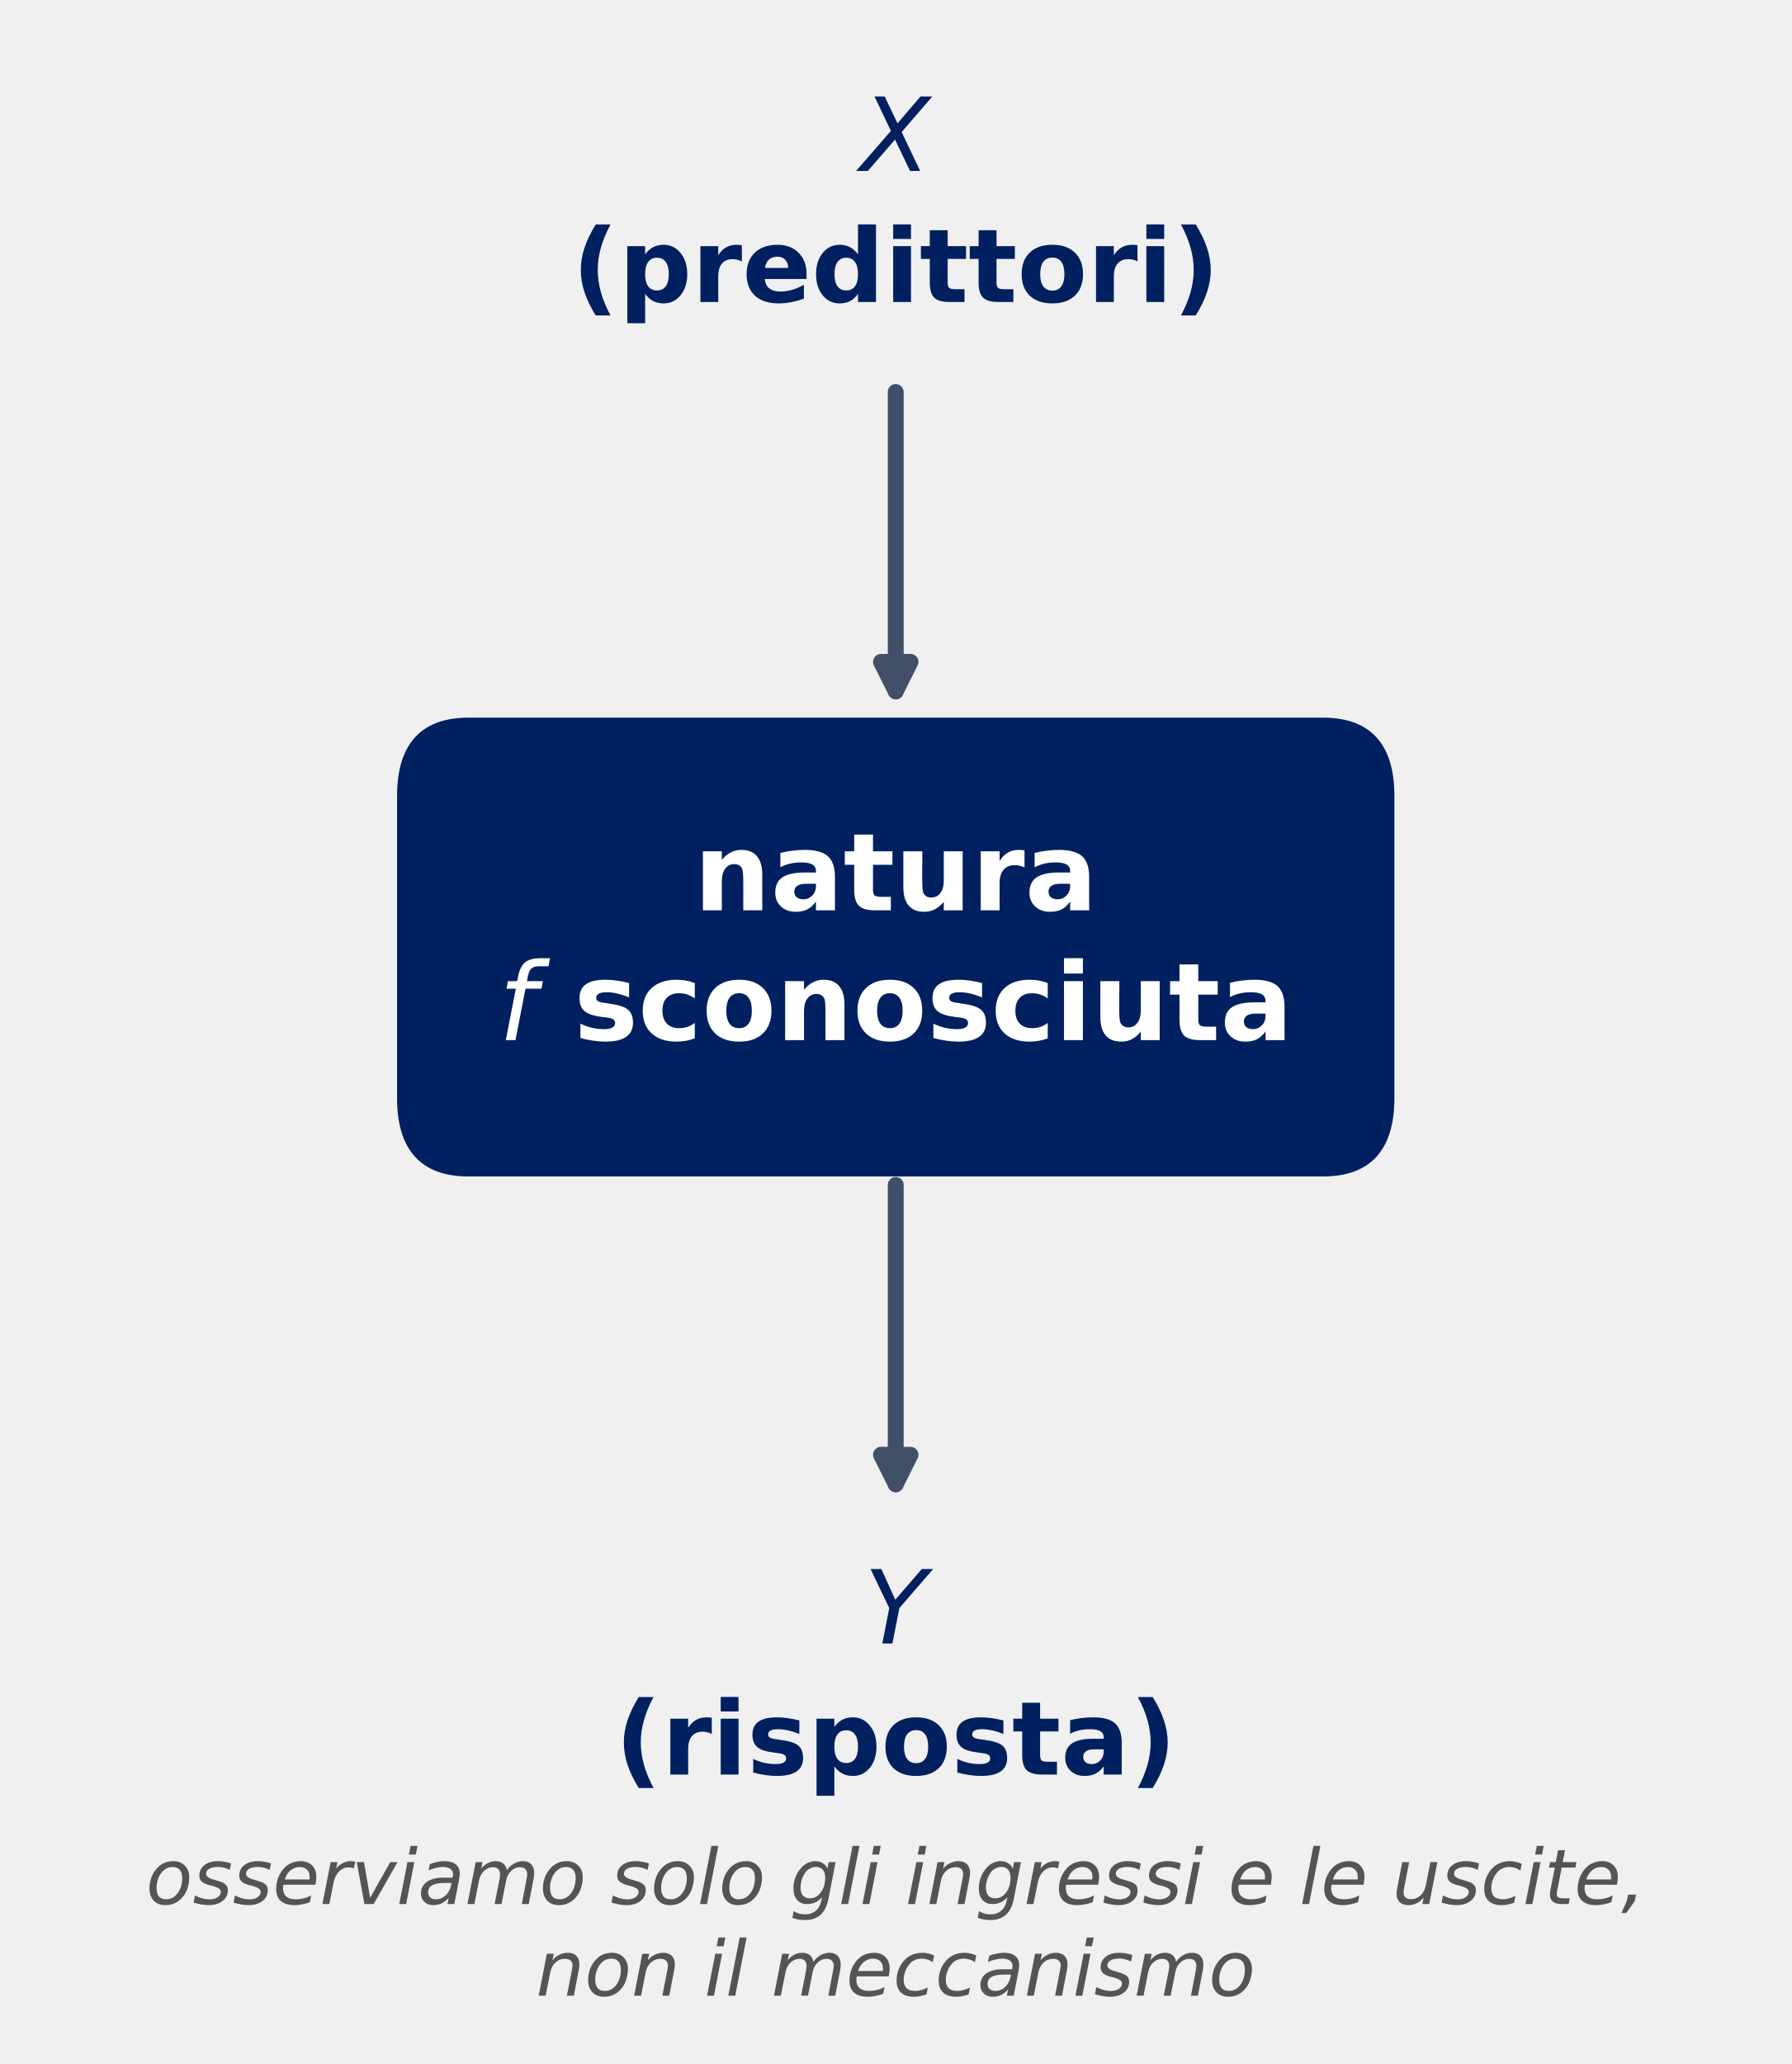
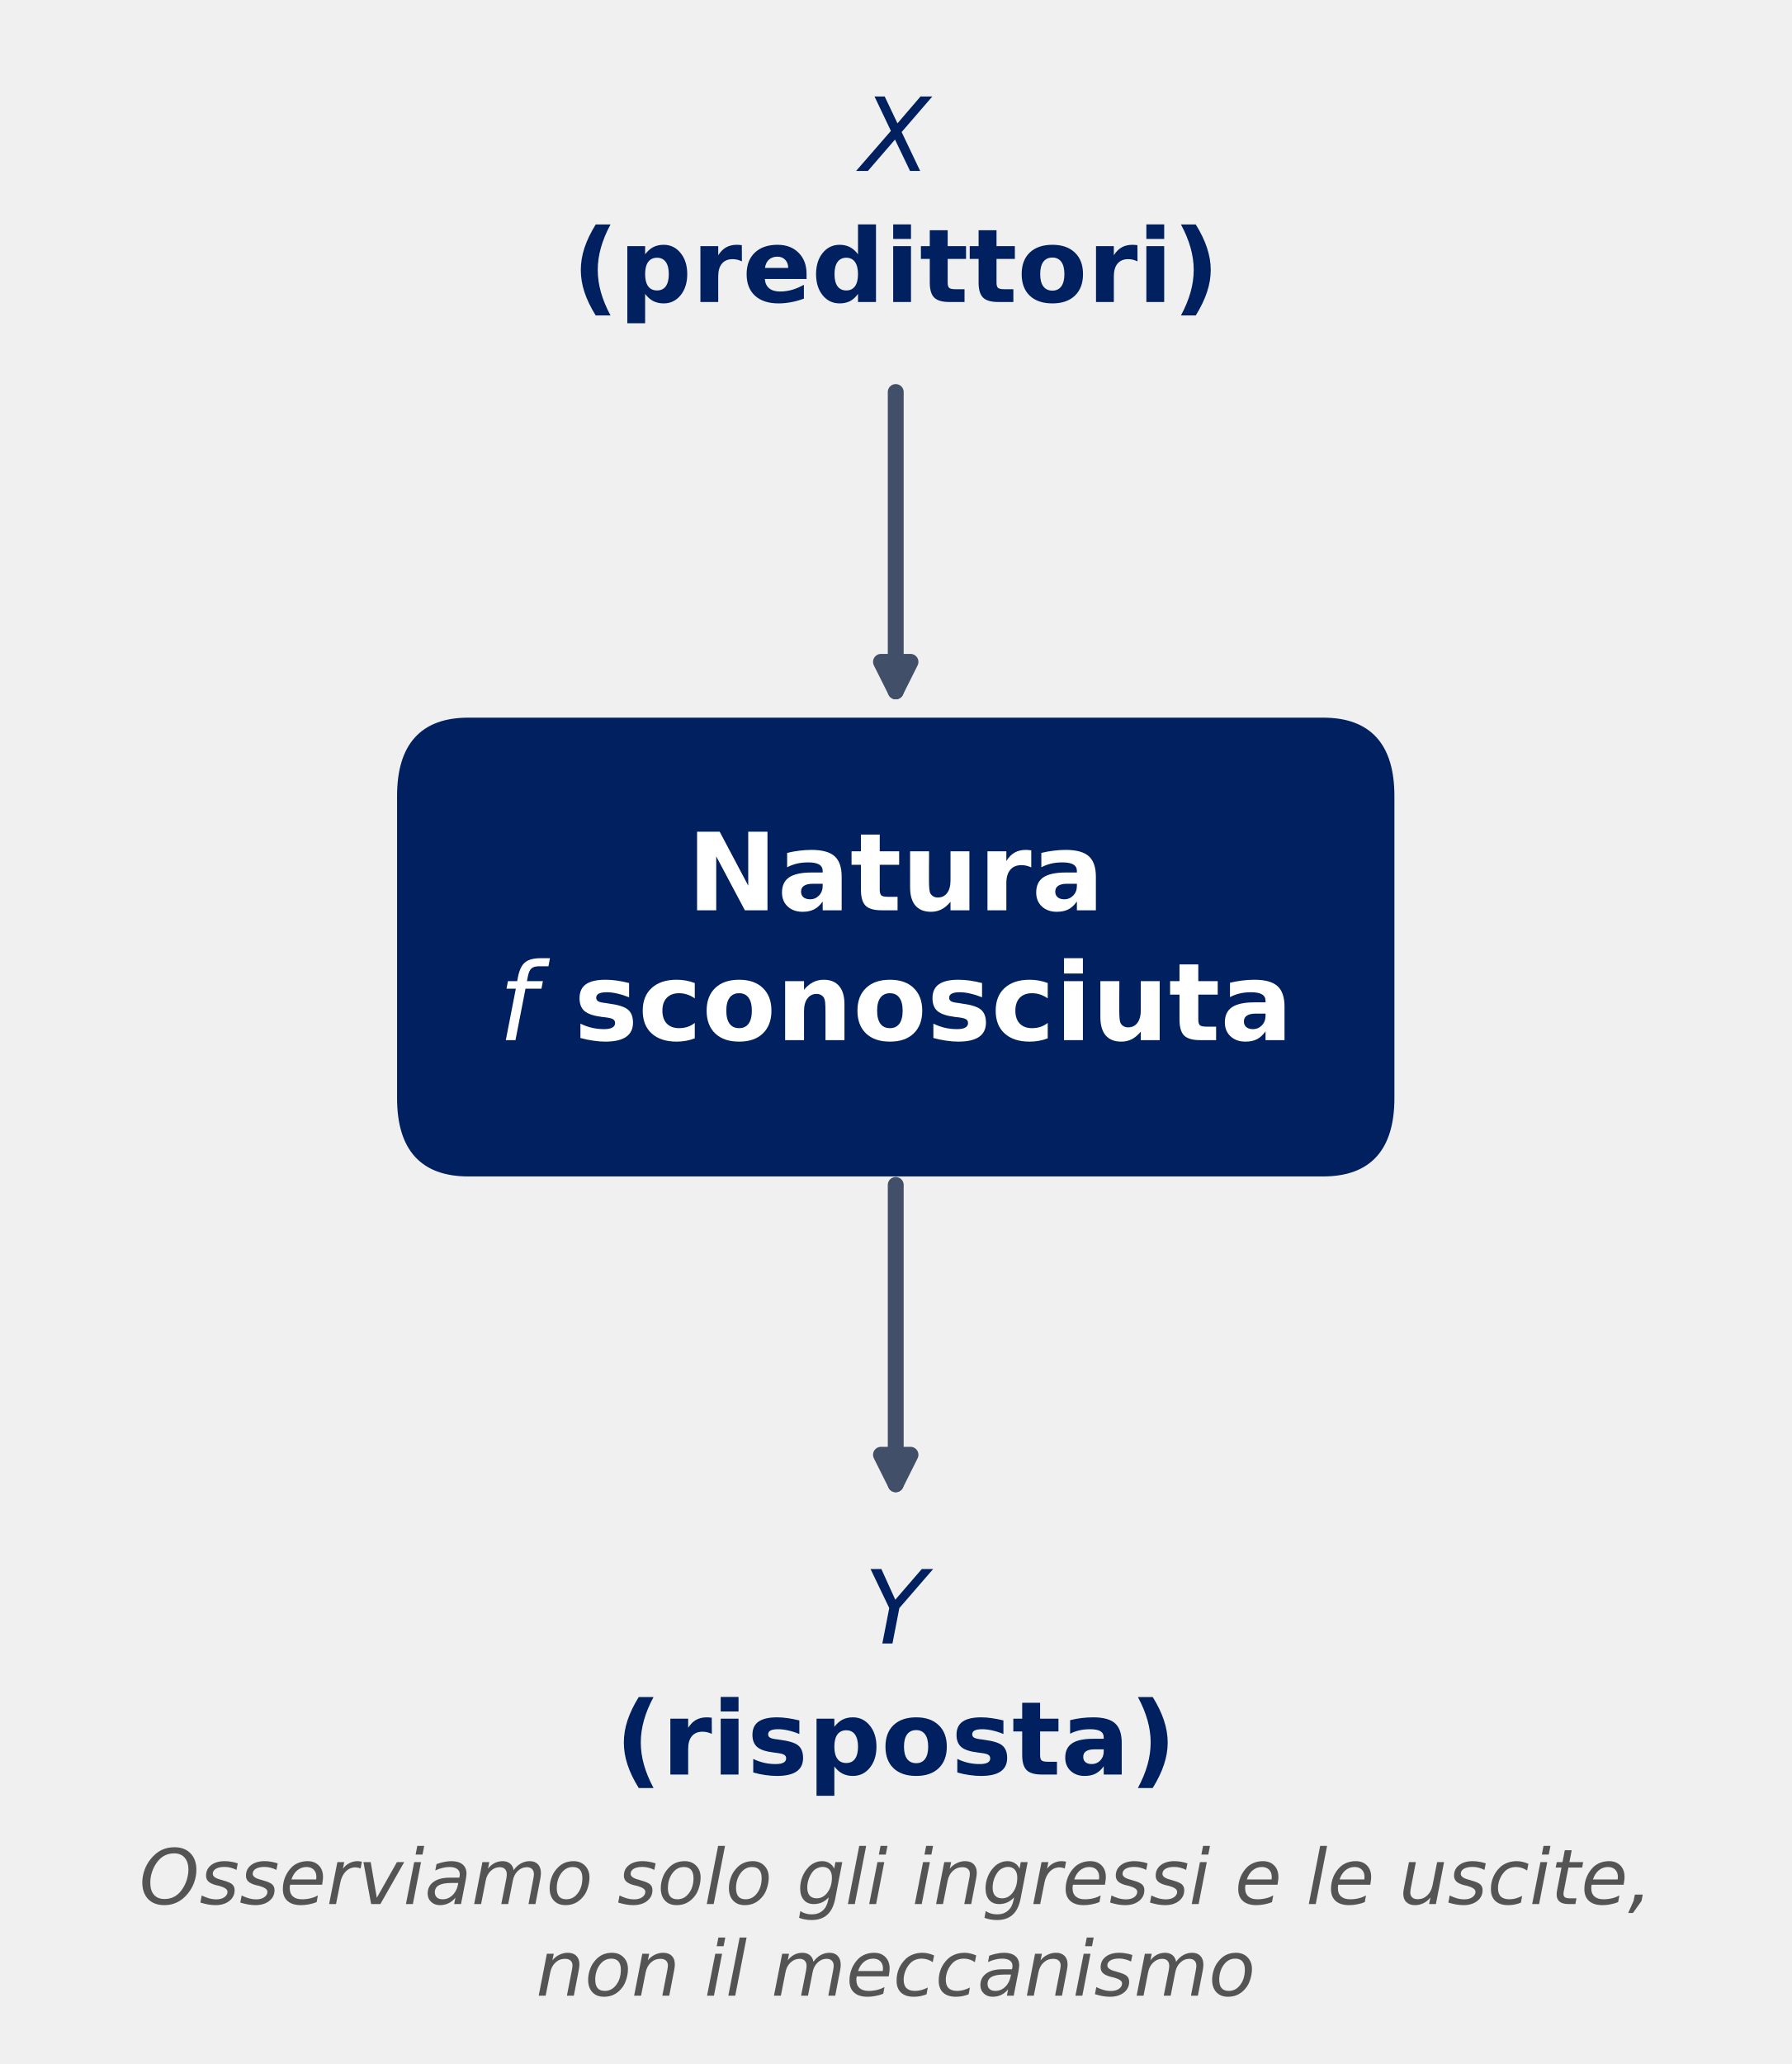
<svg xmlns="http://www.w3.org/2000/svg" width="315.72pt" height="363.672pt" viewBox="0 0 315.72 363.672" version="1.1">
  <defs>
    <style type="text/css">*{stroke-linejoin: round; stroke-linecap: butt}</style>
  </defs>
  <g id="figure_1">
    <g id="patch_1">
      <path d="M 0 363.672  L 315.72 363.672  L 315.72 0  L 0 0  L 0 363.672  z " style="fill: none" />
    </g>
    <g id="axes_1">
      <g id="patch_2">
-         <path d="M 82.53 206.784  L 233.19 206.784  Q 245.243 206.784 245.243 193.478  L 245.243 140.256  Q 245.243 126.95 233.19 126.95  L 82.53 126.95  Q 70.477 126.95 70.477 140.256  L 70.477 193.478  Q 70.477 206.784 82.53 206.784  z " clip-path="url(#p33fa949730)" style="fill: #002060; stroke: #002060; stroke-linejoin: miter" />
+         <path d="M 82.53 206.784  L 233.19 206.784  Q 245.243 206.784 245.243 193.478  L 245.243 140.256  Q 245.243 126.95 233.19 126.95  L 82.53 126.95  Q 70.477 126.95 70.477 140.256  L 70.477 193.478  Q 70.477 206.784 82.53 206.784  z " clip-path="url(#pb0e67cf59b)" style="fill: #002060; stroke: #002060; stroke-linejoin: miter" />
      </g>
      <g id="text_1">
        <g style="fill: #002060" transform="translate(151.65 31.00065)">
          <text>
            <tspan x="0" y="-0.875" style="font-style: oblique; font-size: 18px; font-family: 'DejaVu Sans'; fill: #002060">X</tspan>
          </text>
        </g>
        <text style="font-weight: 700; font-size: 18px; font-family: 'DejaVu Sans'; fill: #002060" transform="translate(100.8113 53.20829)">(predittori)</text>
      </g>
      <g id="patch_3">
        <path d="M 157.86 69.074  Q 157.86 97.011 157.86 121.817  " style="fill: none; stroke: #414f69; stroke-width: 2.8; stroke-linecap: round" />
        <path d="M 160.46 116.617  L 157.86 121.817  L 155.26 116.617  z " style="fill: #414f69; stroke: #414f69; stroke-width: 2.8; stroke-linecap: round" />
      </g>
      <g id="text_2">
-         <text style="font-weight: 700; font-size: 19px; font-family: 'DejaVu Sans'; fill: #ffffff" transform="translate(122.287 160.3893)">natura</text>
+         <text style="font-weight: 700; font-size: 19px; font-family: 'DejaVu Sans'; fill: #ffffff" transform="translate(121.0995 160.3893)">Natura</text>
        <g style="fill: #ffffff" transform="translate(87.845 183.8307)">
          <text>
            <tspan x="0" y="-0.562" style="font-style: oblique; font-size: 19px; font-family: 'DejaVu Sans'; fill: #ffffff">f</tspan>
            <tspan x="6.689" y="-0.562" style="font-weight: 700; font-size: 19px; font-family: 'DejaVu Sans'; fill: #ffffff"> </tspan>
            <tspan x="13.304" y="-0.562" style="font-weight: 700; font-size: 19px; font-family: 'DejaVu Sans'; fill: #ffffff">s</tspan>
            <tspan x="24.613" y="-0.562" style="font-weight: 700; font-size: 19px; font-family: 'DejaVu Sans'; fill: #ffffff">c</tspan>
            <tspan x="35.875" y="-0.562" style="font-weight: 700; font-size: 19px; font-family: 'DejaVu Sans'; fill: #ffffff">o</tspan>
            <tspan x="48.929" y="-0.562" style="font-weight: 700; font-size: 19px; font-family: 'DejaVu Sans'; fill: #ffffff">n</tspan>
            <tspan x="62.455" y="-0.562" style="font-weight: 700; font-size: 19px; font-family: 'DejaVu Sans'; fill: #ffffff">o</tspan>
            <tspan x="75.508" y="-0.562" style="font-weight: 700; font-size: 19px; font-family: 'DejaVu Sans'; fill: #ffffff">s</tspan>
            <tspan x="86.817" y="-0.562" style="font-weight: 700; font-size: 19px; font-family: 'DejaVu Sans'; fill: #ffffff">c</tspan>
            <tspan x="98.08" y="-0.562" style="font-weight: 700; font-size: 19px; font-family: 'DejaVu Sans'; fill: #ffffff">i</tspan>
            <tspan x="104.593" y="-0.562" style="font-weight: 700; font-size: 19px; font-family: 'DejaVu Sans'; fill: #ffffff">u</tspan>
            <tspan x="118.119" y="-0.562" style="font-weight: 700; font-size: 19px; font-family: 'DejaVu Sans'; fill: #ffffff">t</tspan>
            <tspan x="127.202" y="-0.562" style="font-weight: 700; font-size: 19px; font-family: 'DejaVu Sans'; fill: #ffffff">a</tspan>
          </text>
        </g>
      </g>
      <g id="patch_4">
        <path d="M 157.86 208.783  Q 157.86 236.72 157.86 261.526  " style="fill: none; stroke: #414f69; stroke-width: 2.8; stroke-linecap: round" />
        <path d="M 160.46 256.326  L 157.86 261.526  L 155.26 256.326  z " style="fill: #414f69; stroke: #414f69; stroke-width: 2.8; stroke-linecap: round" />
      </g>
      <g id="text_3">
        <g style="fill: #002060" transform="translate(152.28 290.4599)">
          <text>
            <tspan x="0" y="-0.875" style="font-style: oblique; font-size: 18px; font-family: 'DejaVu Sans'; fill: #002060">Y</tspan>
          </text>
        </g>
        <text style="font-weight: 700; font-size: 18px; font-family: 'DejaVu Sans'; fill: #002060" transform="translate(108.3966 312.6675)">(risposta)</text>
      </g>
      <g id="text_4">
-         <text style="font-style: italic; font-size: 13.5px; font-family: 'DejaVu Sans'; fill: #545454" transform="translate(25.71609 335.4937)">osserviamo solo gli ingressi e le uscite,</text>
+         <text style="font-style: italic; font-size: 13.5px; font-family: 'DejaVu Sans'; fill: #545454" transform="translate(24.53273 335.4937)">Osserviamo solo gli ingressi e le uscite,</text>
        <text style="font-style: italic; font-size: 13.5px; font-family: 'DejaVu Sans'; fill: #545454" transform="translate(94.47117 351.6366)">non il meccanismo</text>
      </g>
    </g>
  </g>
  <defs>
-     <clipPath id="p33fa949730">
+     <clipPath id="pb0e67cf59b">
      <rect x="7.2" y="7.2" width="301.32" height="349.272" />
    </clipPath>
  </defs>
</svg>
